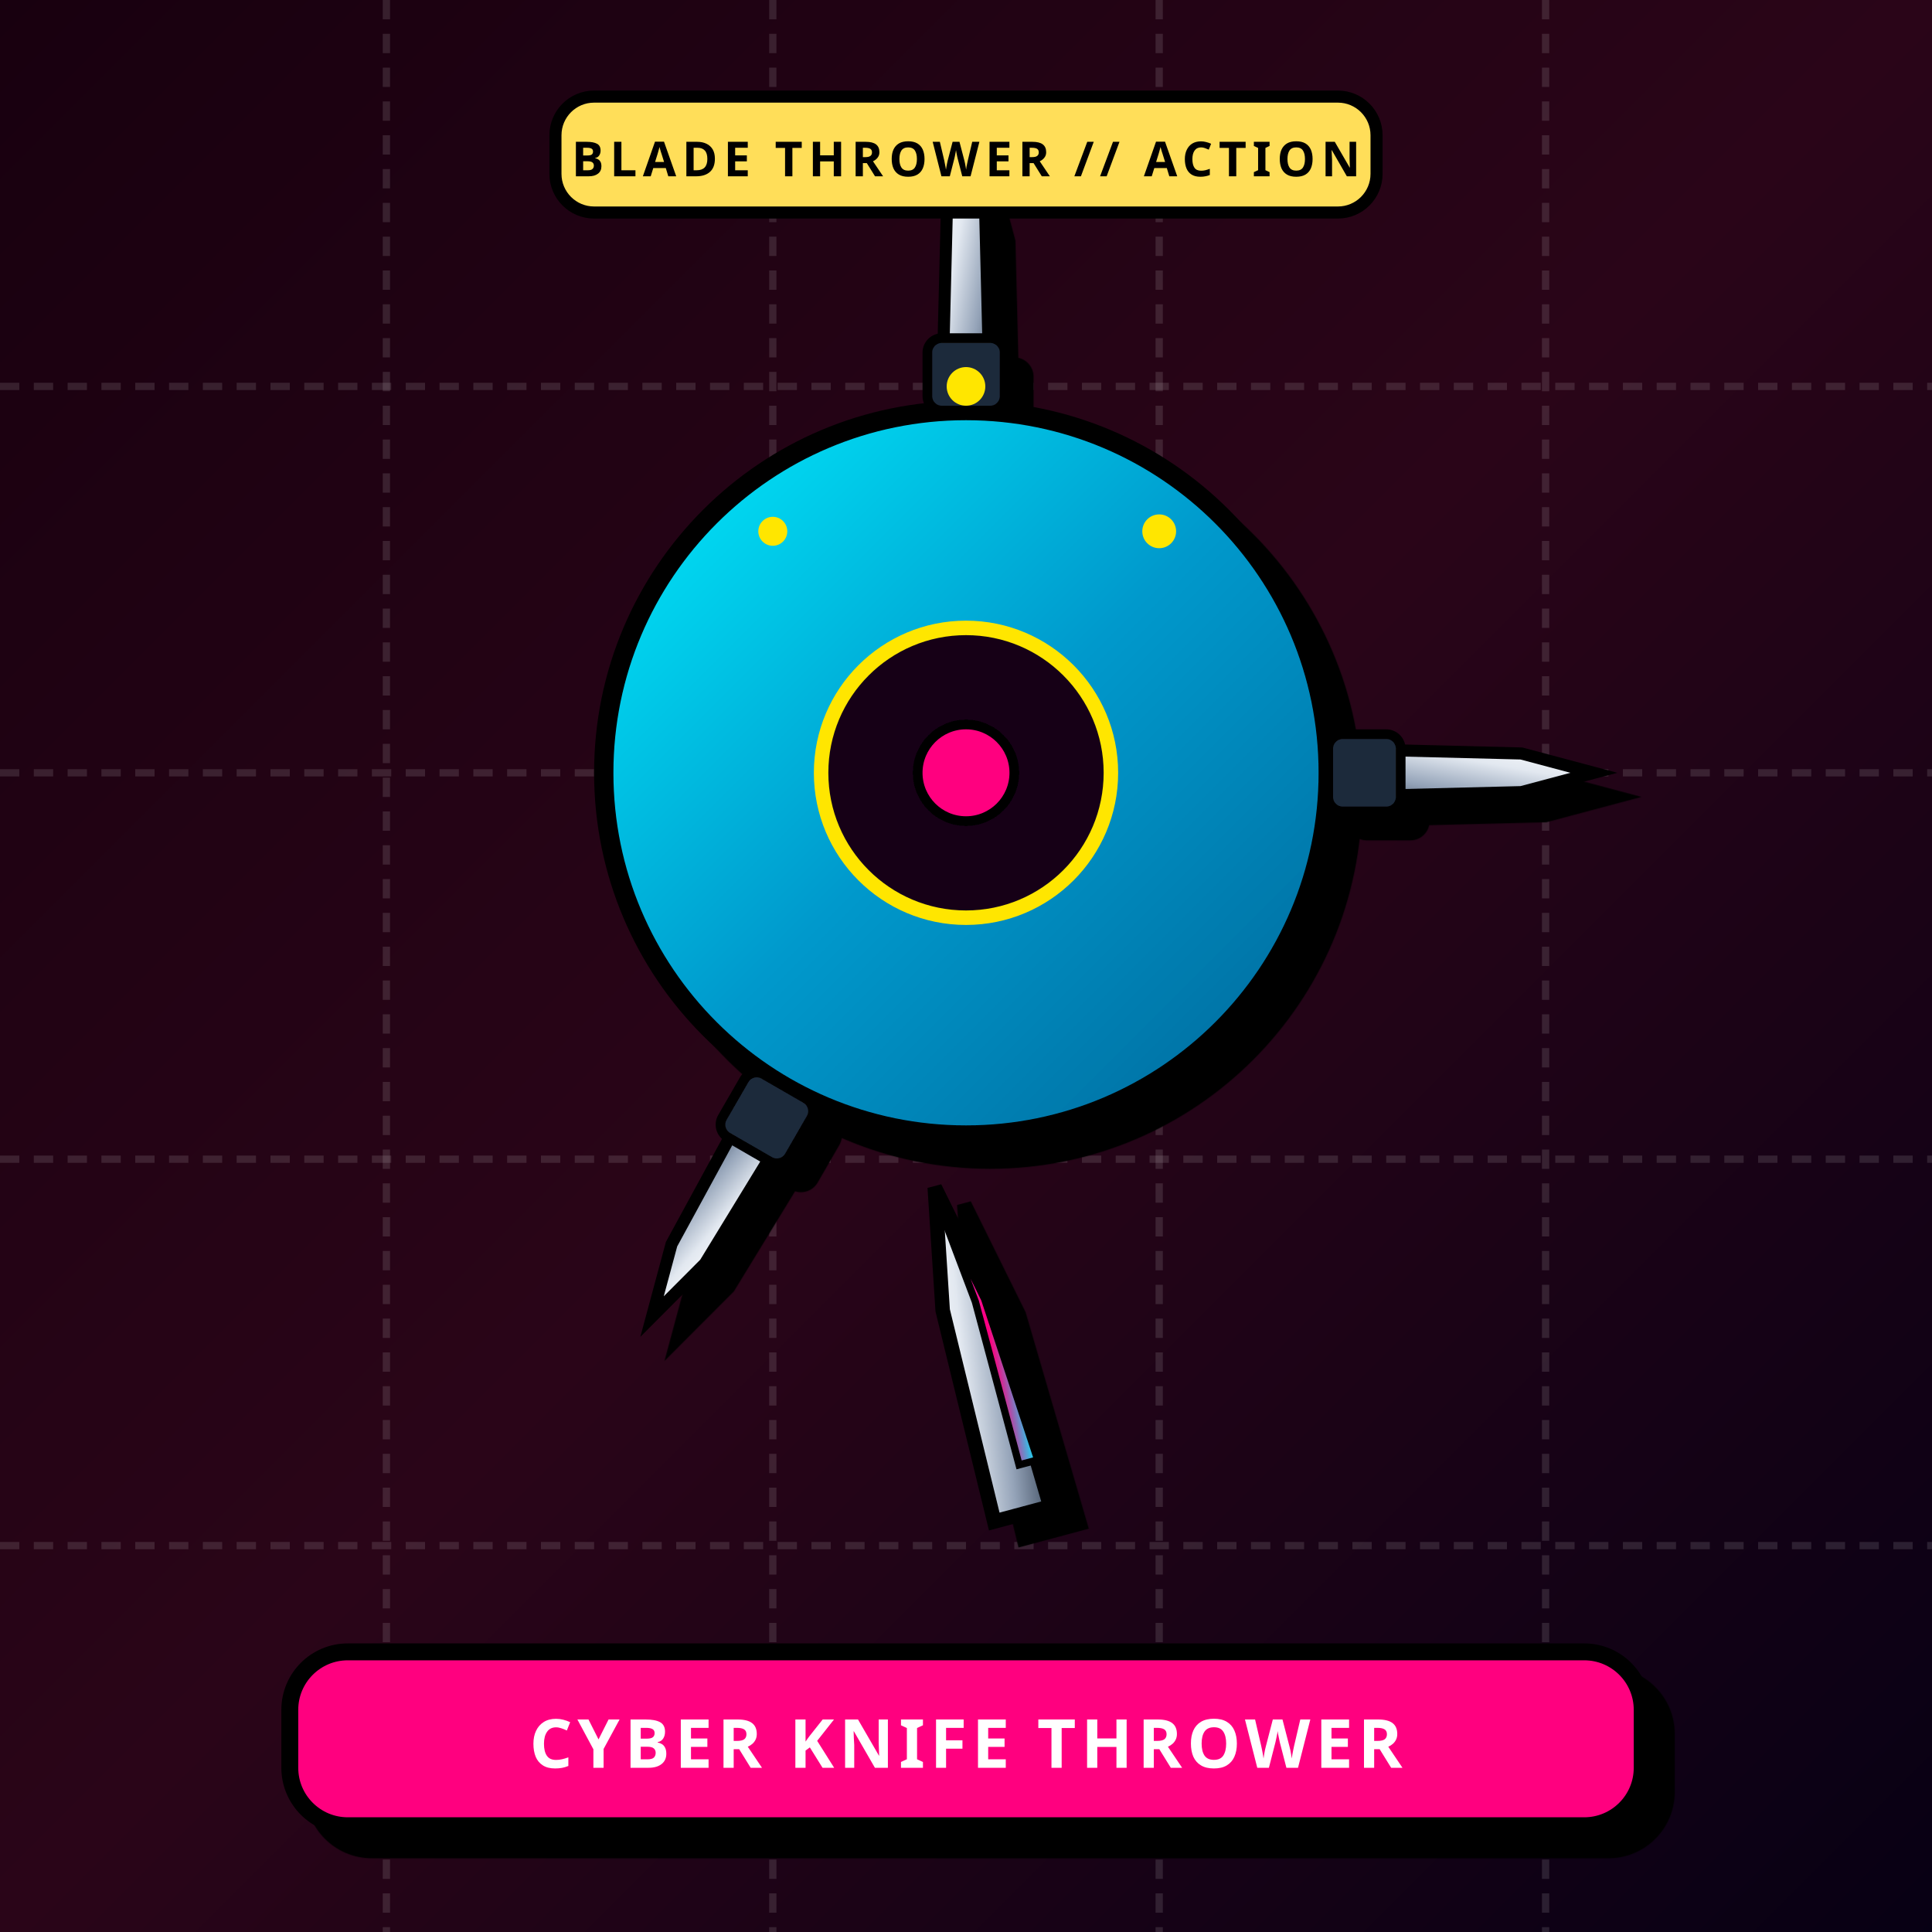
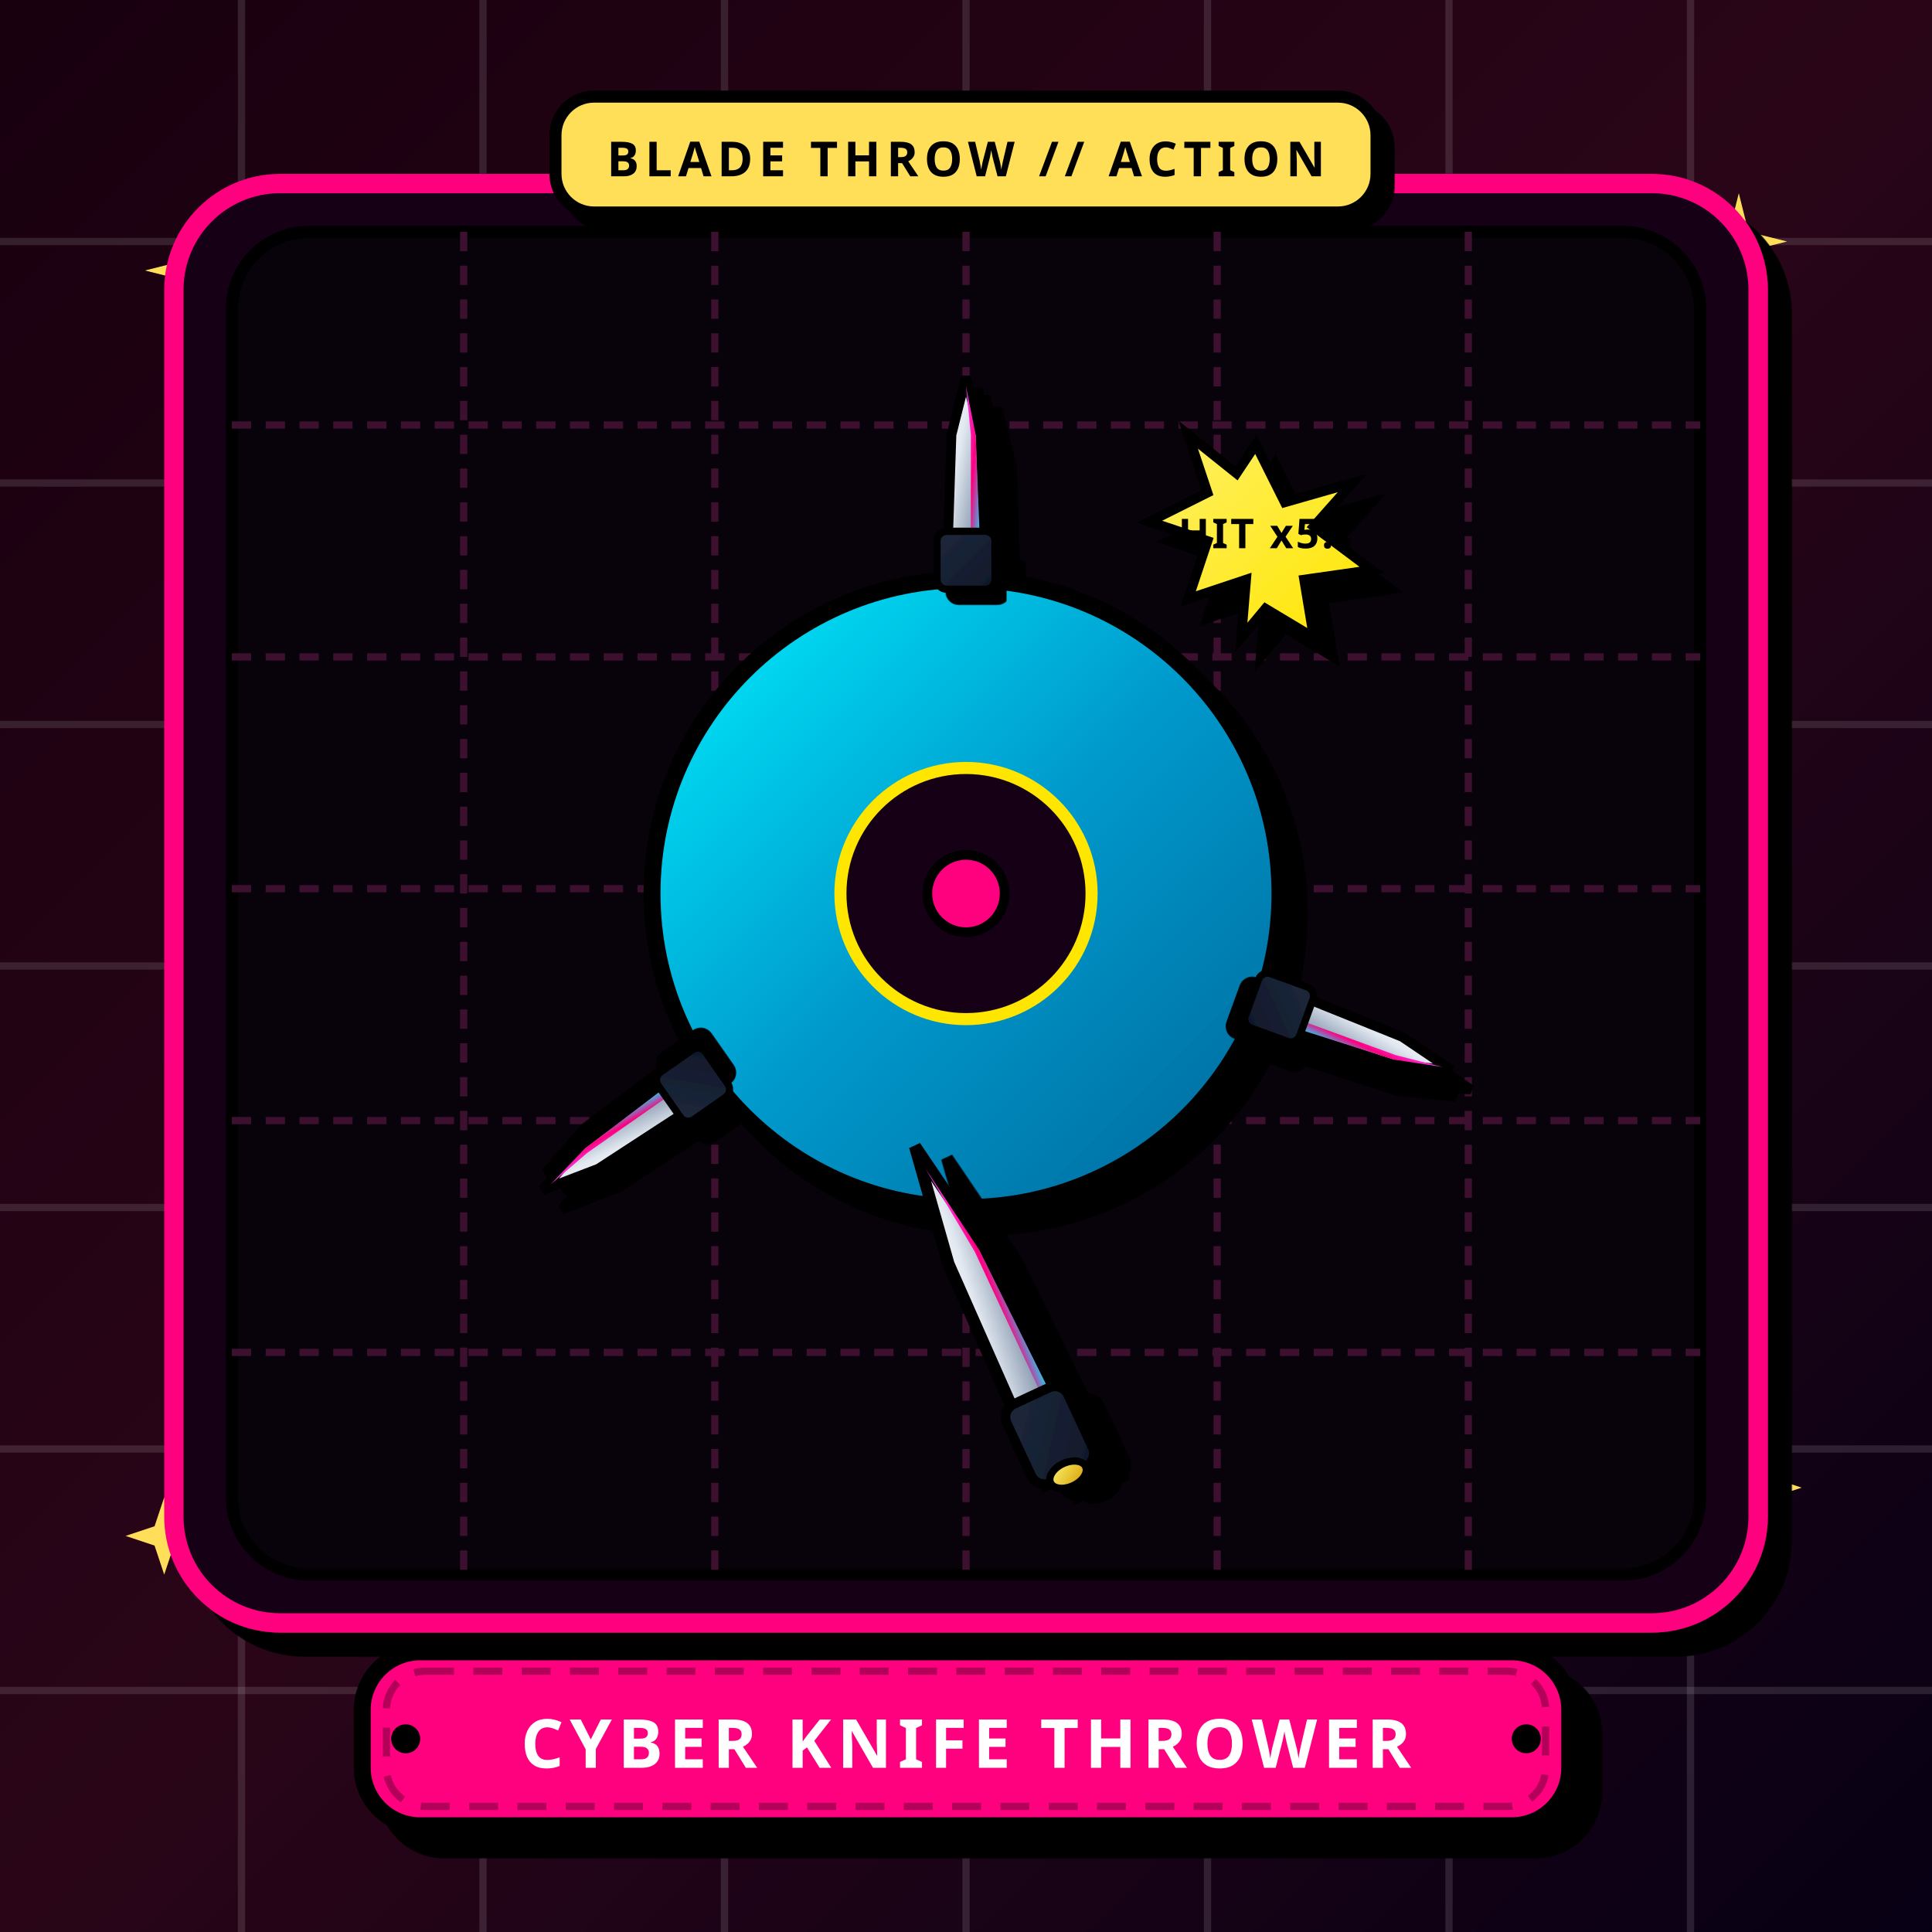
<svg xmlns="http://www.w3.org/2000/svg" viewBox="0 0 400 400" width="100%" height="100%">
  <defs>
    <linearGradient id="slicerBgDark" x1="0%" y1="0%" x2="100%" y2="100%">
      <stop offset="0%" stop-color="#18000f" />
      <stop offset="50%" stop-color="#2a0518" />
      <stop offset="100%" stop-color="#070014" />
    </linearGradient>
+     <linearGradient id="slicerBgLight" x1="0%" y1="0%" x2="100%" y2="100%">
+       <stop offset="0%" stop-color="#FFFDF0" />
+       <stop offset="50%" stop-color="#FFF1F2" />
+       <stop offset="100%" stop-color="#FFE4E6" />
+     </linearGradient>
+     <linearGradient id="bladeSteel" x1="0%" y1="0%" x2="100%" y2="100%">
+       <stop offset="0%" stop-color="#FFFFFF" />
+       <stop offset="35%" stop-color="#E2E8F0" />
+       <stop offset="70%" stop-color="#94A3B8" />
+       <stop offset="100%" stop-color="#475569" />
+     </linearGradient>
+     <linearGradient id="bladeNeonEdge" x1="0%" y1="0%" x2="100%" y2="100%">
+       <stop offset="0%" stop-color="#FF3DF5" />
+       <stop offset="50%" stop-color="#FF007F" />
+       <stop offset="100%" stop-color="#00F0FF" />
+     </linearGradient>
+     <linearGradient id="hiltGold" x1="0%" y1="0%" x2="100%" y2="100%">
+       <stop offset="0%" stop-color="#FFF570" />
+       <stop offset="100%" stop-color="#D49B00" />
+     </linearGradient>
+     <linearGradient id="hiltDark" x1="0%" y1="0%" x2="100%" y2="100%">
+       <stop offset="0%" stop-color="#1E293B" />
+       <stop offset="100%" stop-color="#0F172A" />
+     </linearGradient>
    <linearGradient id="wheelGrad" x1="0%" y1="0%" x2="100%" y2="100%">
      <stop offset="0%" stop-color="#00F0FF" />
      <stop offset="50%" stop-color="#0099CC" />
      <stop offset="100%" stop-color="#006699" />
    </linearGradient>
-     <linearGradient id="knifeSteel" x1="0%" y1="0%" x2="100%" y2="100%">
-       <stop offset="0%" stop-color="#ffffff" />
-       <stop offset="35%" stop-color="#E2E8F0" />
-       <stop offset="70%" stop-color="#94A3B8" />
-       <stop offset="100%" stop-color="#475569" />
-     </linearGradient>
-     <linearGradient id="neonEdge" x1="0%" y1="0%" x2="100%" y2="100%">
-       <stop offset="0%" stop-color="#FF3DF5" />
-       <stop offset="50%" stop-color="#FF007F" />
-       <stop offset="100%" stop-color="#00F0FF" />
-     </linearGradient>
    <linearGradient id="badgeGold" x1="0%" y1="0%" x2="100%" y2="100%">
      <stop offset="0%" stop-color="#FFF066" />
      <stop offset="100%" stop-color="#FFE600" />
    </linearGradient>
+     <filter id="brutalShadow" x="-10%" y="-10%" width="130%" height="130%">
+       <feDropShadow dx="4" dy="4" stdDeviation="0" flood-color="#000000" flood-opacity="1" />
+     </filter>
    <filter id="brutalShadowLg" x="-15%" y="-15%" width="135%" height="135%">
      <feDropShadow dx="5" dy="5" stdDeviation="0" flood-color="#000000" flood-opacity="1" />
    </filter>
+     <filter id="brutalShadowSm" x="-10%" y="-10%" width="130%" height="130%">
+       <feDropShadow dx="2.5" dy="2.5" stdDeviation="0" flood-color="#000000" flood-opacity="1" />
+     </filter>
+     <filter id="slashGlow" x="-20%" y="-20%" width="140%" height="140%">
+       <feDropShadow dx="0" dy="0" stdDeviation="6" flood-color="#FF007F" flood-opacity="0.85" />
+     </filter>
  </defs>
-   <rect width="400" height="400" fill="url(#slicerBgDark)" />
-   <g stroke="#ffffff" stroke-opacity="0.12" stroke-width="1.5" stroke-dasharray="4,3">
-     <line x1="0" y1="80" x2="400" y2="80" />
-     <line x1="0" y1="160" x2="400" y2="160" />
-     <line x1="0" y1="240" x2="400" y2="240" />
-     <line x1="0" y1="320" x2="400" y2="320" />
-     <line x1="80" y1="0" x2="80" y2="400" />
-     <line x1="160" y1="0" x2="160" y2="400" />
-     <line x1="240" y1="0" x2="240" y2="400" />
-     <line x1="320" y1="0" x2="320" y2="400" />
+   <style>
+     .theme-bg { fill: url(#slicerBgDark); }
+     .theme-grid-line { stroke: #FFFFFF; stroke-opacity: 0.12; }
+     .theme-frame-bg { fill: #140516; stroke: #FF007F; }
+     .theme-stage-grid { stroke: #3D1030; }
+     .theme-badge-rect { fill: #FF007F; stroke: #000000; }
+     .theme-badge-text { fill: #FFFFFF; }
+     .theme-tag-rect { fill: #FFDE59; stroke: #000000; }
+     .theme-tag-text { fill: #000000; }
+ 
+     @media (prefers-color-scheme: light) {
+       .theme-bg { fill: url(#slicerBgLight); }
+       .theme-grid-line { stroke: #000000; stroke-opacity: 0.08; }
+       .theme-frame-bg { fill: #FFFFFF; stroke: #000000; }
+       .theme-stage-grid { stroke: #E2E8F0; }
+     }
+   </style>
+   <rect width="400" height="400" class="theme-bg" />
+   <g class="theme-grid-line" stroke-width="1.5">
+     <line x1="0" y1="50" x2="400" y2="50" />
+     <line x1="0" y1="100" x2="400" y2="100" />
+     <line x1="0" y1="150" x2="400" y2="150" />
+     <line x1="0" y1="200" x2="400" y2="200" />
+     <line x1="0" y1="250" x2="400" y2="250" />
+     <line x1="0" y1="300" x2="400" y2="300" />
+     <line x1="0" y1="350" x2="400" y2="350" />
+     <line x1="50" y1="0" x2="50" y2="400" />
+     <line x1="100" y1="0" x2="100" y2="400" />
+     <line x1="150" y1="0" x2="150" y2="400" />
+     <line x1="200" y1="0" x2="200" y2="400" />
+     <line x1="250" y1="0" x2="250" y2="400" />
+     <line x1="300" y1="0" x2="300" y2="400" />
+     <line x1="350" y1="0" x2="350" y2="400" />
  </g>
-   <g transform="translate(200, 160)" filter="url(#brutalShadowLg)">
-     <circle cx="0" cy="0" r="75" fill="url(#wheelGrad)" stroke="#000000" stroke-width="4" />
-     <circle cx="0" cy="0" r="30" fill="#140516" stroke="#FFE600" stroke-width="3" />
-     <circle cx="0" cy="0" r="10" fill="#FF007F" stroke="#000000" stroke-width="2" />
-     <g transform="rotate(0) translate(0, -115)">
-       <polygon points="-5,40 5,40 4,0 0,-15 -4,0" fill="url(#knifeSteel)" stroke="#000000" stroke-width="2.5" />
-       <rect x="-8" y="25" width="16" height="15" rx="3" fill="#1E293B" stroke="#000000" stroke-width="2" />
+   <g fill="#FFDE59">
+     <polygon points="40,46 42,54 50,56 42,58 40,66 38,58 30,56 38,54" />
+     <polygon points="360,40 362,48 370,50 362,52 360,60 358,52 350,50 358,48" />
+     <polygon points="365,300 367,306 373,308 367,310 365,316 363,310 357,308 363,306" />
+     <polygon points="34,310 36,316 42,318 36,320 34,326 32,320 26,318 32,316" />
+   </g>
+   <g filter="url(#brutalShadowLg)">
+     <rect x="36" y="38" width="328" height="298" rx="22" class="theme-frame-bg" stroke-width="4" />
+   </g>
+   <rect x="48" y="48" width="304" height="278" rx="16" fill="#08020B" stroke="#000000" stroke-width="2.5" />
+   <g class="theme-stage-grid" stroke-width="1.5" stroke-dasharray="4,3">
+     <line x1="48" y1="88" x2="352" y2="88" />
+     <line x1="48" y1="136" x2="352" y2="136" />
+     <line x1="48" y1="184" x2="352" y2="184" />
+     <line x1="48" y1="232" x2="352" y2="232" />
+     <line x1="48" y1="280" x2="352" y2="280" />
+     <line x1="96" y1="48" x2="96" y2="326" />
+     <line x1="148" y1="48" x2="148" y2="326" />
+     <line x1="200" y1="48" x2="200" y2="326" />
+     <line x1="252" y1="48" x2="252" y2="326" />
+     <line x1="304" y1="48" x2="304" y2="326" />
+   </g>
+   <g transform="translate(200, 185)" filter="url(#brutalShadow)">
+     <circle cx="0" cy="0" r="65" fill="url(#wheelGrad)" stroke="#000000" stroke-width="3.5" />
+     <circle cx="0" cy="0" r="26" fill="#140516" stroke="#FFE600" stroke-width="2.5" />
+     <circle cx="0" cy="0" r="8" fill="#FF007F" stroke="#000000" stroke-width="2" />
+     <g transform="rotate(0) translate(0, -95)" filter="url(#brutalShadowSm)">
+       <polygon points="-4,30 4,30 3,0 0,-12 -3,0" fill="url(#bladeSteel)" stroke="#000000" stroke-width="2" />
+       <polygon points="1,25 3,25 2,0 0,-10 1,0" fill="url(#bladeNeonEdge)" />
+       <rect x="-6" y="20" width="12" height="12" rx="2" fill="url(#hiltDark)" stroke="#000000" stroke-width="1.5" />
    </g>
-     <g transform="rotate(90) translate(0, -115)">
-       <polygon points="-5,40 5,40 4,0 0,-15 -4,0" fill="url(#knifeSteel)" stroke="#000000" stroke-width="2.5" />
-       <rect x="-8" y="25" width="16" height="15" rx="3" fill="#1E293B" stroke="#000000" stroke-width="2" />
+     <g transform="rotate(110) translate(0, -95)" filter="url(#brutalShadowSm)">
+       <polygon points="-4,30 4,30 3,0 0,-12 -3,0" fill="url(#bladeSteel)" stroke="#000000" stroke-width="2" />
+       <polygon points="1,25 3,25 2,0 0,-10 1,0" fill="url(#bladeNeonEdge)" />
+       <rect x="-6" y="20" width="12" height="12" rx="2" fill="url(#hiltDark)" stroke="#000000" stroke-width="1.5" />
    </g>
-     <g transform="rotate(210) translate(0, -115)">
-       <polygon points="-5,40 5,40 4,0 0,-15 -4,0" fill="url(#knifeSteel)" stroke="#000000" stroke-width="2.5" />
-       <rect x="-8" y="25" width="16" height="15" rx="3" fill="#1E293B" stroke="#000000" stroke-width="2" />
+     <g transform="rotate(235) translate(0, -95)" filter="url(#brutalShadowSm)">
+       <polygon points="-4,30 4,30 3,0 0,-12 -3,0" fill="url(#bladeSteel)" stroke="#000000" stroke-width="2" />
+       <polygon points="1,25 3,25 2,0 0,-10 1,0" fill="url(#bladeNeonEdge)" />
+       <rect x="-6" y="20" width="12" height="12" rx="2" fill="url(#hiltDark)" stroke="#000000" stroke-width="1.5" />
    </g>
  </g>
-   <g transform="translate(200, 270) rotate(-15)" filter="url(#brutalShadowLg)">
-     <polygon points="-6,45 6,45 5,0 0,-25 -5,0" fill="url(#knifeSteel)" stroke="#000000" stroke-width="3" />
-     <polygon points="2,35 6,35 4,0 0,-20 2,0" fill="url(#neonEdge)" stroke="#000000" stroke-width="1.5" />
+   <g transform="translate(200, 260) rotate(-25)" filter="url(#brutalShadowLg)">
+     <polygon points="-5,50 5,50 4,0 0,-25 -4,0" fill="url(#bladeSteel)" stroke="#000000" stroke-width="2.5" />
+     <polygon points="2,40 4,40 3,0 0,-20 2,0" fill="url(#bladeNeonEdge)" />
+     <rect x="-7" y="32" width="14" height="18" rx="3" fill="url(#hiltDark)" stroke="#000000" stroke-width="2" />
+     <ellipse cx="0" cy="50" rx="4" ry="2.5" fill="url(#hiltGold)" stroke="#000000" stroke-width="1.5" />
  </g>
-   <g fill="#FFE600">
-     <circle cx="200" cy="80" r="4" />
-     <circle cx="160" cy="110" r="3" />
-     <circle cx="240" cy="110" r="3.5" />
+   <g transform="translate(260, 110)" filter="url(#brutalShadow)">
+     <polygon points="0,-18 6,-6 20,-10 12,-1 24,8 10,10 12,22 2,16 -3,22 -2,10 -14,14 -10,2 -22,-2 -10,-8 -14,-20 -4,-12" fill="url(#badgeGold)" stroke="#000000" stroke-width="2" />
+     <text x="0" y="3.5" font-family="'Impact', 'Arial Black', sans-serif" font-weight="900" font-size="8.5" fill="#000000" text-anchor="middle" letter-spacing="0.5">
+       HIT x5!
+     </text>
  </g>
-   <g transform="translate(200, 32)">
-     <rect x="-85" y="-12" width="170" height="24" rx="8" fill="#FFDE59" stroke="#000000" stroke-width="2.5" />
-     <text x="0" y="4.5" font-family="'Impact', 'Arial Black', sans-serif" font-weight="900" font-size="10" fill="#000000" text-anchor="middle" letter-spacing="1.2">
-       BLADE THROWER // ACTION
+   <g transform="translate(200, 32)" filter="url(#brutalShadowSm)">
+     <rect x="-85" y="-12" width="170" height="24" rx="8" class="theme-tag-rect" stroke-width="2.5" />
+     <text x="0" y="4.5" class="theme-tag-text" font-family="'Impact', 'Arial Black', sans-serif" font-weight="900" font-size="10" text-anchor="middle" letter-spacing="1.2">
+       BLADE THROW // ACTION
    </text>
  </g>
  <g transform="translate(200, 360)" filter="url(#brutalShadowLg)">
-     <rect x="-140" y="-18" width="280" height="36" rx="12" fill="#FF007F" stroke="#000000" stroke-width="3.5" />
-     <text x="0" y="6" font-family="'Impact', 'Arial Black', sans-serif" font-weight="900" font-size="14" fill="#FFFFFF" text-anchor="middle" letter-spacing="1">
+     <rect x="-125" y="-18" width="250" height="36" rx="12" class="theme-badge-rect" stroke-width="3.5" />
+     <rect x="-120" y="-14" width="240" height="28" rx="8" fill="none" stroke="#000000" stroke-width="1.5" stroke-dasharray="6,4" opacity="0.3" />
+     <text x="0" y="6" class="theme-badge-text" font-family="'Impact', 'Arial Black', sans-serif" font-weight="900" font-size="14" text-anchor="middle" letter-spacing="1.2">
      CYBER KNIFE THROWER
    </text>
  </g>
+   <circle cx="84" cy="360" r="3" fill="#000000" />
+   <circle cx="316" cy="360" r="3" fill="#000000" />
</svg>
